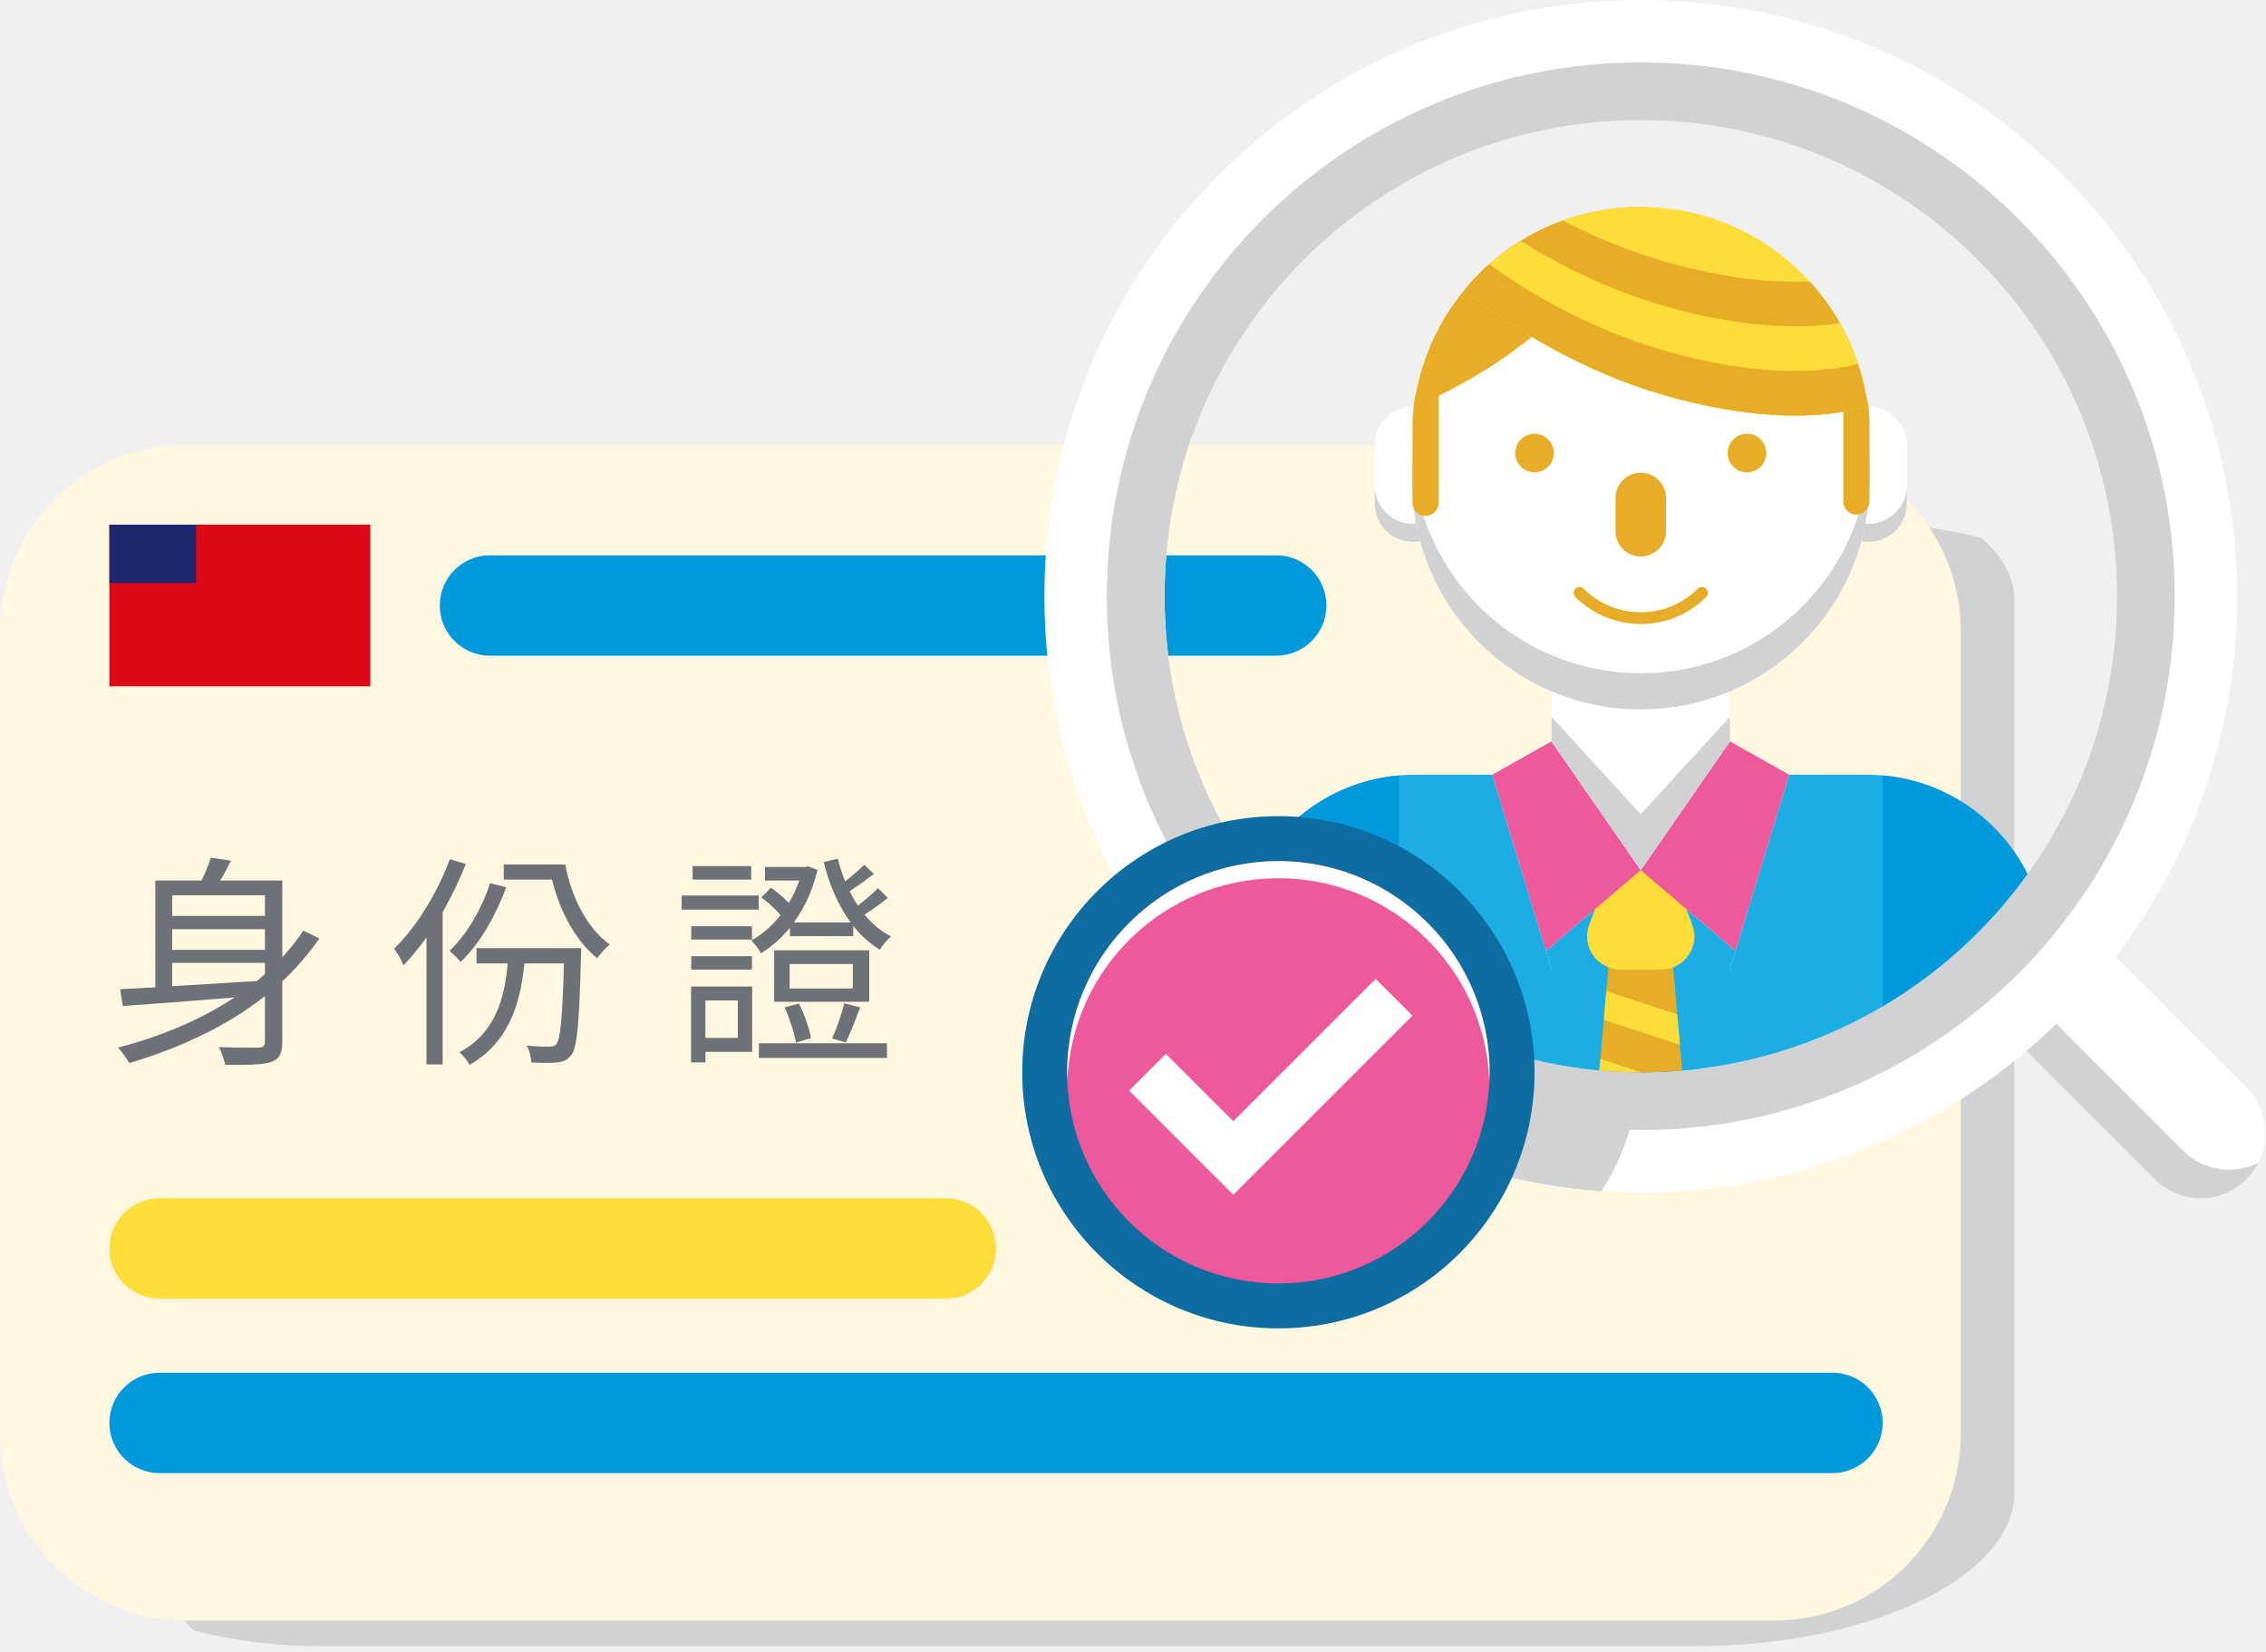
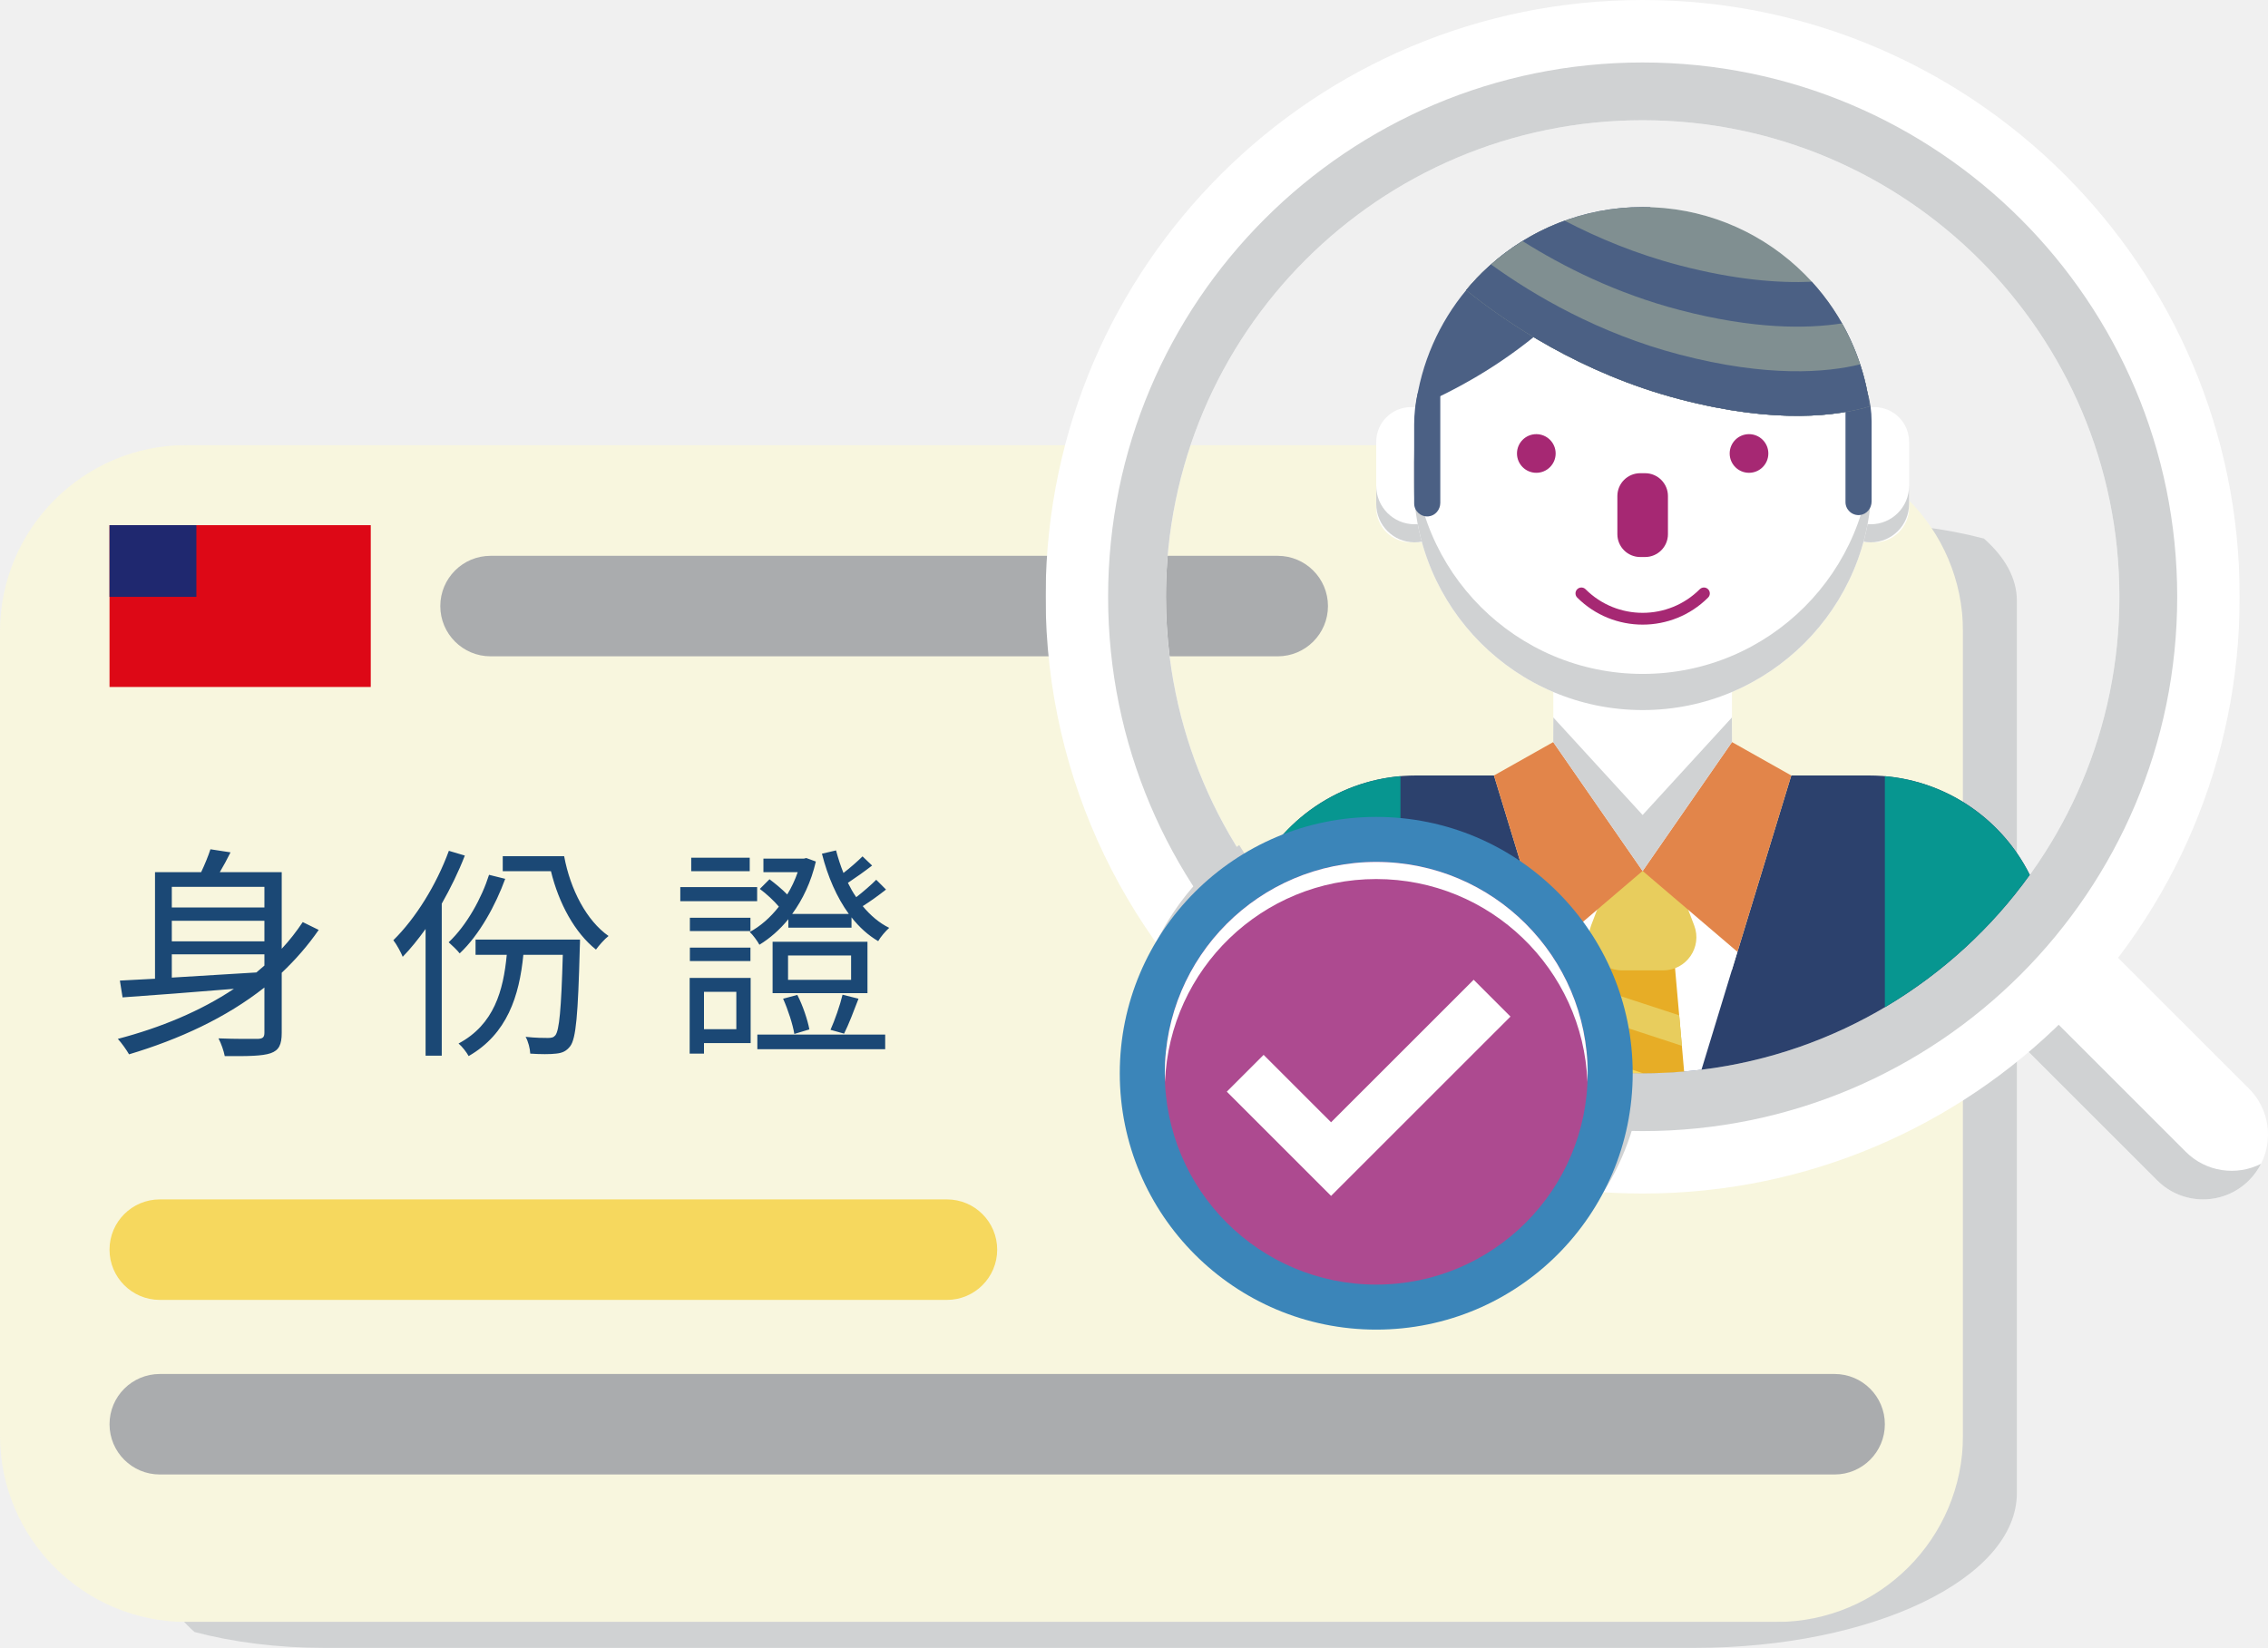
- <svg xmlns="http://www.w3.org/2000/svg" xmlns:xlink="http://www.w3.org/1999/xlink" width="343" height="250" viewBox="0 0 343 250">
+ <svg xmlns="http://www.w3.org/2000/svg" xmlns:xlink="http://www.w3.org/1999/xlink" width="344" height="250" viewBox="0 0 344 250">
  <defs>
-     <path id="prefix__a" d="M0.003 0.002L280.507 0.002 280.507 170.195 0.003 170.195z" />
-     <path id="prefix__c" d="M0 249.259L342.907 249.259 342.907 0 0 0z" />
+     <path id="prefix__a" d="M0 0.52L297.743 0.52 297.743 179.073 0 179.073z" />
+     <path id="prefix__c" d="M0.593 0L181.708 0 181.708 181.075 0.593 181.075z" />
+     <path id="prefix__e" d="M0 250L344 250 344 0 0 0z" />
  </defs>
  <g fill="none" fill-rule="evenodd">
-     <g>
-       <g transform="translate(24.43 79.064)">
-         <mask id="prefix__b" fill="#fff">
-           <use xlink:href="#prefix__a" />
-         </mask>
-         <path fill="#D0D2D3" d="M280.507 11.805V146.77c0 12.938-21.816 23.426-48.727 23.426H24.555c-7.093 0-13.754-.87-19.568-2.396C1.81 165.004.003 161.8.003 158.392V19.635C.003 8.792 18.287.002 40.841.002h215.115c7.093 0 13.753.869 19.569 2.396 3.175 2.795 4.982 5.997 4.982 9.407" mask="url(#prefix__b)" />
-       </g>
-       <path fill="#FFF7DF" d="M268.566 245.344H28.231c-15.592 0-28.23-12.64-28.23-28.231V95.552c0-15.592 12.638-28.23 28.23-28.23h240.335c15.591 0 28.231 12.638 28.231 28.23v121.56c0 15.593-12.64 28.232-28.231 28.232" />
-       <path fill="#FDDD39" d="M143.168 196.624H24.16c-4.198 0-7.601-3.403-7.601-7.6 0-4.198 3.403-7.601 7.6-7.601h119.009c4.198 0 7.6 3.403 7.6 7.6 0 4.198-3.402 7.601-7.6 7.601" />
-       <path fill="#0099DC" d="M193.18 99.275H74.17c-4.197 0-7.6-3.403-7.6-7.6 0-4.198 3.403-7.601 7.6-7.601h119.01c4.197 0 7.6 3.403 7.6 7.6 0 4.198-3.403 7.6-7.6 7.6M277.377 223.032H24.16c-4.198 0-7.601-3.403-7.601-7.601 0-4.197 3.403-7.6 7.6-7.6h253.218c4.197 0 7.6 3.403 7.6 7.6 0 4.198-3.403 7.6-7.6 7.6" />
-       <path fill="#FFF" d="M326.154 178.549l-25.472-25.472 13.88-13.878 25.47 25.471c3.833 3.833 3.833 10.047 0 13.879-3.832 3.832-10.046 3.832-13.878 0" />
-       <path fill="#D0D2D3" d="M330.478 174.225l-25.471-25.471-4.325 4.323 25.471 25.472c3.833 3.833 10.047 3.833 13.88 0 .755-.755 1.358-1.604 1.817-2.508-3.684 1.866-8.295 1.26-11.372-1.816" />
-       <path fill="#FFF" d="M248.36 162.348c-15.77 0-30.358-5.064-42.226-13.659-18.088-13.093-29.853-34.382-29.853-58.42 0-1.712.06-3.414.177-5.098 2.618-37.43 33.807-66.98 71.902-66.98 39.807 0 72.078 32.271 72.078 72.078s-32.271 72.08-72.078 72.08M248.36 0c-49.663 0-89.955 40.099-90.266 89.686-.004.193-.004.39-.004.583 0 28.016 12.761 53.049 32.787 69.606 15.612 12.907 35.641 20.664 57.483 20.664 49.855 0 90.27-40.414 90.27-90.27C338.63 40.414 298.214 0 248.36 0" />
-       <path fill="#D0D2D3" d="M248.36 162.35c-39.81 0-72.081-32.272-72.081-72.08 0-39.81 32.271-72.08 72.08-72.08 39.81 0 72.081 32.27 72.081 72.08 0 39.808-32.272 72.08-72.08 72.08m0-152.902c-44.636 0-80.821 36.185-80.821 80.821 0 44.636 36.185 80.82 80.82 80.82 44.637 0 80.82-36.184 80.82-80.82 0-44.636-36.183-80.82-80.82-80.82" />
+     <path fill="#D0D2D3" d="M305.91 91.138v135.368c0 12.975-21.886 23.494-48.883 23.494H49.141c-7.116 0-13.797-.871-19.63-2.404-3.187-2.803-5-6.014-5-9.435V98.992c0-10.874 18.342-19.69 40.968-19.69h215.8c7.115 0 13.798.871 19.631 2.403 3.187 2.803 5 6.015 5 9.434" />
+     <g transform="translate(0 67)">
+       <mask id="prefix__b" fill="#fff">
+         <use xlink:href="#prefix__a" />
+       </mask>
+       <path fill="#F8F6DE" d="M269.426 179.073H28.319c-15.64 0-28.32-12.679-28.32-28.317V28.84C0 13.2 12.68.52 28.32.52h241.107c15.64 0 28.317 12.68 28.317 28.32v121.916c0 15.638-12.677 28.317-28.317 28.317" mask="url(#prefix__b)" />
+     </g>
+     <path fill="#F6D85E" d="M143.626 197.208H24.235c-4.21 0-7.623-3.413-7.623-7.623 0-4.21 3.413-7.623 7.623-7.623h119.39c4.21 0 7.624 3.413 7.624 7.623 0 4.21-3.413 7.623-7.623 7.623" />
+     <path fill="#AAACAE" d="M193.797 99.57H74.405c-4.21 0-7.623-3.413-7.623-7.623 0-4.21 3.413-7.623 7.623-7.623h119.392c4.21 0 7.623 3.413 7.623 7.623 0 4.21-3.413 7.623-7.623 7.623M278.263 223.695H24.236c-4.21 0-7.623-3.413-7.623-7.623 0-4.21 3.413-7.623 7.623-7.623h254.027c4.21 0 7.623 3.413 7.623 7.623 0 4.21-3.413 7.623-7.623 7.623" />
+     <path fill="#FFF" d="M327.193 179.08l-25.553-25.547 13.923-13.92 25.553 25.547c3.845 3.844 3.845 10.076 0 13.92-3.845 3.844-10.078 3.844-13.923 0" />
+     <path fill="#D0D2D3" d="M331.531 174.743l-25.553-25.547-4.338 4.337 25.553 25.546c3.845 3.845 10.078 3.845 13.923 0 .758-.757 1.364-1.607 1.823-2.514-3.694 1.87-8.32 1.264-11.408-1.822" />
+     <g transform="translate(158)">
      <mask id="prefix__d" fill="#fff">
        <use xlink:href="#prefix__c" />
      </mask>
-       <path fill="#FFF" d="M234.854 131.742L261.866 131.742 261.866 98.962 234.854 98.962zM213.88 82.035c-3.204 0-5.802-2.598-5.802-5.803v-8.847c0-3.205 2.598-5.803 5.803-5.803 3.206 0 5.804 2.598 5.804 5.803v8.847c0 3.205-2.598 5.803-5.804 5.803" mask="url(#prefix__d)" />
-       <path fill="#D0D2D3" d="M213.88 79.301c-3.204 0-5.802-2.598-5.802-5.803v2.733c0 3.206 2.598 5.803 5.803 5.803 3.206 0 5.804-2.597 5.804-5.803v-2.733c0 3.205-2.598 5.803-5.804 5.803" mask="url(#prefix__d)" />
-       <path fill="#FFF" d="M282.838 82.035c-3.206 0-5.803-2.598-5.803-5.803v-8.847c0-3.205 2.597-5.803 5.803-5.803 3.205 0 5.803 2.598 5.803 5.803v8.847c0 3.205-2.598 5.803-5.803 5.803" mask="url(#prefix__d)" />
-       <path fill="#D0D2D3" d="M282.838 79.301c-3.206 0-5.803-2.598-5.803-5.803v2.733c0 3.206 2.597 5.803 5.803 5.803 3.205 0 5.803-2.597 5.803-5.803v-2.733c0 3.205-2.598 5.803-5.803 5.803" mask="url(#prefix__d)" />
-       <path fill="#FFF" d="M214.387 59.271c1.124-5.771 3.681-11.03 7.29-15.388 1.042-1.265 2.176-2.449 3.386-3.552 6.15-5.603 14.324-9.013 23.297-9.013.397 0 .799.006 1.197.024.135 0 .27.006.401.013 8.926.405 16.964 4.186 22.88 10.103 5.27 5.269 8.85 12.234 9.85 20.006.189 1.464.287 2.955.287 4.47v6.855c0 19.118-15.496 34.614-34.615 34.614-19.117 0-34.617-15.496-34.617-34.614v-6.855c0-1.471.092-2.918.27-4.338l.374-2.325z" mask="url(#prefix__d)" />
-       <path fill="#D0D2D3" d="M248.36 101.936c-19.117 0-34.617-15.495-34.617-34.615v5.467c0 19.12 15.5 34.616 34.617 34.616 19.12 0 34.615-15.496 34.615-34.616v-5.467c0 19.12-15.496 34.615-34.615 34.615" mask="url(#prefix__d)" />
-       <path fill="#E7AD26" d="M214.348 59.473h3.414V76.06c0 1.031-.755 1.952-1.783 2.047-1.179.109-2.166-.813-2.166-1.965V64.18c0-1.585.179-3.164.535-4.708M282.975 63.749v12.103c0 1.033-.753 1.955-1.78 2.054-1.178.113-2.17-.81-2.17-1.963V59.272h3.31c.424 1.454.64 2.961.64 4.477" mask="url(#prefix__d)" />
-       <path fill="#E7AD26" d="M249.556 31.342c-3.5 5.464-12.18 17.277-26.237 25.585-3.382 1.997-6.489 3.521-9.305 4.669.003-.004.003-.01.003-.013.837-6.68 3.575-12.768 7.66-17.7 1.042-1.264 2.177-2.448 3.387-3.552 6.15-5.603 14.323-9.013 23.295-9.013.399 0 .8.007 1.197.024" mask="url(#prefix__d)" />
-       <path fill="#FDDD39" d="M282.689 61.464c-4.713 1.427-13.999 2.773-28.747-1.082-14.913-3.897-26.23-11.625-32.265-16.5 1.042-1.264 2.176-2.448 3.386-3.55 6.15-5.604 14.324-9.015 23.297-9.015.532 0 1.068.011 1.598.038 8.926.405 16.964 4.186 22.88 10.103 5.27 5.268 8.85 12.234 9.85 20.006" mask="url(#prefix__d)" />
-       <path fill="#E7AD26" d="M253.942 40.142c-6.53-1.706-12.37-4.147-17.38-6.762-4.292 1.556-8.188 3.935-11.498 6.95-1.21 1.104-2.345 2.288-3.386 3.553 6.034 4.874 17.351 12.602 32.264 16.498 14.748 3.856 24.034 2.51 28.747 1.083-.93-7.216-4.085-13.736-8.75-18.849-5.014.227-11.625-.284-19.997-2.473" mask="url(#prefix__d)" />
-       <path fill="#FDDD39" d="M253.942 46.889c-9.535-2.492-17.596-6.548-23.75-10.425-1.829 1.13-3.546 2.426-5.128 3.867-1.21 1.103-2.345 2.287-3.386 3.552 6.034 4.875 17.351 12.602 32.264 16.498 14.748 3.856 24.034 2.51 28.747 1.083-.582-4.515-2.04-8.756-4.188-12.553-5.288.833-13.343.91-24.559-2.022" mask="url(#prefix__d)" />
-       <path fill="#E7AD26" d="M253.942 53.635c-12.233-3.196-22.045-8.97-28.509-13.633-.123.11-.247.217-.37.329-1.21 1.103-2.344 2.287-3.385 3.551 6.034 4.876 17.351 12.603 32.264 16.5 14.748 3.855 24.034 2.508 28.747 1.082-.283-2.188-.776-4.31-1.447-6.352-5.055 1.24-13.935 2.017-27.3-1.477M248.36 84.254c-2.113 0-3.824-1.712-3.824-3.823V75.4c0-2.112 1.711-3.823 3.824-3.823 2.111 0 3.823 1.711 3.823 3.823v5.03c0 2.112-1.712 3.824-3.823 3.824" mask="url(#prefix__d)" />
-       <path fill="#1BADE3" d="M306.893 132.333c-11.446 15.907-29.224 26.959-49.639 29.47-.87.108-1.749.199-2.627.273-2.04.177-4.102.268-6.188.271h-.08c-2.11 0-4.2-.09-6.268-.271-.886-.074-1.764-.165-2.642-.275-20.412-2.516-38.185-13.57-49.632-29.477 4.45-8.905 13.656-15.024 24.283-15.024h11.777l8.135 26.672.858 2.807h26.968l.854-2.807h.004l8.134-26.672h11.777c10.63 0 19.836 6.119 24.286 15.033" mask="url(#prefix__d)" />
-       <path fill="#1BADE3" d="M262.692 143.972l-.855 2.807-4.583 15.025c-.87.107-1.748.198-2.626.272-2.04.177-4.103.268-6.19.271h-.079c-2.11 0-4.2-.09-6.268-.271-.886-.074-1.764-.165-2.642-.275l-4.58-15.022-.857-2.807 7.453-6.36h.003l6.88-5.87 6.914 5.895 7.43 6.335z" mask="url(#prefix__d)" />
-       <path fill="#E7AD26" d="M235.204 68.593c0 1.614-1.309 2.924-2.924 2.924-1.614 0-2.923-1.31-2.923-2.924 0-1.614 1.31-2.923 2.923-2.923 1.615 0 2.924 1.31 2.924 2.923M267.362 68.593c0 1.614-1.309 2.924-2.923 2.924-1.615 0-2.925-1.31-2.925-2.924 0-1.614 1.31-2.923 2.925-2.923 1.614 0 2.923 1.31 2.923 2.923M248.36 94.481c-3.583 0-7.167-1.364-9.894-4.091-.348-.349-.348-.914 0-1.262.347-.348.913-.348 1.26 0 4.76 4.76 12.506 4.76 17.266 0 .347-.348.913-.348 1.26 0 .35.348.35.913 0 1.262-2.726 2.727-6.31 4.091-9.892 4.091M254.628 162.076c-2.04.178-4.103.267-6.19.271h-.078c-2.11 0-4.201-.09-6.27-.27l.154-1.756v-.005l.52-5.902.181-2.079v-.008l.197-2.268.292-3.28.027-.322.35-3.957h9.096l.35 3.957.029.322.597 6.796v.004l.406 4.611.339 3.886z" mask="url(#prefix__d)" />
-       <path fill="#FDDD39" d="M254.288 158.188L242.762 154.414 243.144 150.061 253.883 153.577zM248.438 162.347h-.079c-2.11 0-4.2-.09-6.268-.27l.154-1.756 6.193 2.026zM251.47 146.779h-6.222c-3.51 0-5.932-3.515-4.683-6.795l1.91-5.015c.74-1.943 2.603-3.228 4.683-3.228h2.403c2.08 0 3.943 1.285 4.683 3.228l1.91 5.015c1.248 3.28-1.174 6.795-4.683 6.795" mask="url(#prefix__d)" />
-       <path fill="#EE599C" d="M270.832 117.301L270.832 117.301 261.866 112.249 248.359 131.741 262.695 143.973zM225.874 117.301L225.874 117.301 234.84 112.249 248.347 131.741 234.012 143.973z" mask="url(#prefix__d)" />
-       <path fill="#D0D2D3" d="M261.853 108.527L248.36 123.27 248.347 123.27 234.854 108.527 234.839 112.248 248.347 131.742 248.36 131.742 261.866 112.248z" mask="url(#prefix__d)" />
-       <path fill="#0099DC" d="M211.74 117.405c-9.617.83-17.806 6.68-21.923 14.92 5.83 8.101 13.302 14.937 21.924 20.033v-34.953zM284.978 117.406v34.954c8.62-5.095 16.09-11.93 21.915-20.027-4.115-8.245-12.299-14.094-21.915-14.927" mask="url(#prefix__d)" />
-       <path fill="#D0D2D3" d="M248.353 162.41c-.477 6.328-2.494 12.516-5.955 17.956-25.915-1.892-50.82-14.905-67.05-37.74-.112-.156-.226-.317-.334-.476 2.746-5.494 6.848-10.414 12.204-14.221.049-.034.097-.068.147-.1.88 1.443 1.817 2.864 2.81 4.26 13.927 19.592 35.85 30.129 58.178 30.32" mask="url(#prefix__d)" />
-       <path fill="#0E6DA0" d="M232.28 162.343c0 21.416-17.36 38.776-38.775 38.776s-38.775-17.36-38.775-38.776c0-21.415 17.36-38.775 38.775-38.775 21.416 0 38.776 17.36 38.776 38.775" mask="url(#prefix__d)" />
-       <path fill="#EE599C" d="M225.472 162.343c0 17.656-14.312 31.968-31.967 31.968s-31.967-14.312-31.967-31.968c0-17.654 14.312-31.967 31.967-31.967s31.967 14.313 31.967 31.967" mask="url(#prefix__d)" />
-       <path fill="#FFF" d="M193.505 132.966c17.22 0 31.254 13.618 31.934 30.672.017-.43.034-.86.034-1.295 0-17.654-14.312-31.967-31.968-31.967-17.655 0-31.967 14.313-31.967 31.967 0 .434.016.865.033 1.295.68-17.054 14.713-30.672 31.934-30.672" mask="url(#prefix__d)" />
-       <path fill="#FFF" d="M186.676 180.893L170.911 165.128 176.48 159.559 186.676 169.756 208.234 148.199 213.803 153.766z" mask="url(#prefix__d)" />
-       <path fill="#DD0816" d="M16.559 103.912L56.056 103.912 56.056 79.436 16.559 79.436z" mask="url(#prefix__d)" />
-       <path fill="#1F286F" d="M16.559 88.285L29.689 88.285 29.689 79.436 16.559 79.436z" mask="url(#prefix__d)" />
+       <path fill="#FFF" d="M91.151 162.83c-15.82 0-30.454-5.079-42.359-13.699-18.147-13.13-29.95-34.484-29.95-58.593 0-1.719.06-3.425.178-5.115 2.627-37.54 33.915-67.178 72.131-67.178 39.934 0 72.31 32.367 72.31 72.293 0 39.925-32.376 72.292-72.31 72.292m0-162.83C41.331 0 .911 40.217.597 89.952c-.004.193-.004.391-.004.585 0 28.097 12.802 53.206 32.892 69.812 15.662 12.945 35.755 20.725 57.666 20.725 50.015 0 90.557-40.534 90.557-90.537C181.708 40.533 141.166 0 91.151 0" mask="url(#prefix__d)" />
    </g>
-     <text fill="#6D7278" font-family="PingFangTC-Semibold, PingFang TC" font-size="34" font-weight="500" letter-spacing="8.773">
-       <tspan x="16.34" y="158.5">身份證</tspan>
+     <path fill="#D0D2D3" d="M249.151 162.832c-39.936 0-72.31-32.368-72.31-72.294 0-39.928 32.374-72.295 72.31-72.295s72.31 32.367 72.31 72.295c0 39.926-32.374 72.294-72.31 72.294m0-153.355c-44.778 0-81.078 36.292-81.078 81.061 0 44.768 36.3 81.06 81.078 81.06 44.778 0 81.078-36.292 81.078-81.06 0-44.769-36.3-81.06-81.078-81.06" />
+     <mask id="prefix__f" fill="#fff">
+       <use xlink:href="#prefix__e" />
+     </mask>
+     <path fill="#FFF" d="M235.602 132.133L262.7 132.133 262.7 99.256 235.602 99.256zM215.123 82.279h-1.12c-2.906 0-5.262-2.355-5.262-5.261v-9.991c0-2.906 2.356-5.262 5.262-5.262h1.12c2.906 0 5.262 2.356 5.262 5.262v9.99c0 2.907-2.356 5.262-5.262 5.262" mask="url(#prefix__f)" />
+     <path fill="#D0D2D3" d="M214.563 79.537c-3.216 0-5.822-2.606-5.822-5.82v2.74c0 3.216 2.606 5.822 5.822 5.822 3.215 0 5.821-2.606 5.821-5.821v-2.741c0 3.214-2.606 5.82-5.82 5.82" mask="url(#prefix__f)" />
+     <path fill="#FFF" d="M284.3 82.279h-1.121c-2.905 0-5.261-2.355-5.261-5.261v-9.991c0-2.906 2.356-5.262 5.26-5.262h1.122c2.905 0 5.262 2.356 5.262 5.262v9.99c0 2.907-2.357 5.262-5.262 5.262" mask="url(#prefix__f)" />
+     <path fill="#D0D2D3" d="M283.74 79.537c-3.216 0-5.822-2.606-5.822-5.82v2.74c0 3.216 2.606 5.822 5.821 5.822 3.216 0 5.822-2.606 5.822-5.821v-2.741c0 3.214-2.606 5.82-5.822 5.82" mask="url(#prefix__f)" />
+     <path fill="#FFF" d="M215.071 59.448c1.127-5.789 3.692-11.063 7.312-15.435 1.046-1.268 2.183-2.456 3.398-3.562 6.17-5.62 14.368-9.04 23.37-9.04.4 0 .802.007 1.201.024.136 0 .271.006.403.013 8.954.406 17.018 4.199 22.954 10.133 5.285 5.284 8.876 12.271 9.881 20.066.19 1.468.287 2.964.287 4.483v6.875c0 19.175-15.546 34.718-34.726 34.718-19.177 0-34.726-15.543-34.726-34.718V66.13c0-1.475.091-2.927.27-4.351l.376-2.331z" mask="url(#prefix__f)" />
+     <path fill="#D0D2D3" d="M249.151 102.24c-19.177 0-34.727-15.542-34.727-34.72v5.484c0 19.176 15.55 34.72 34.727 34.72 19.18 0 34.726-15.544 34.726-34.72V67.52c0 19.178-15.546 34.72-34.726 34.72" mask="url(#prefix__f)" />
+     <path fill="#4B6084" d="M215.031 59.65h3.426v16.637c0 1.034-.759 1.957-1.79 2.052-1.182.11-2.173-.815-2.173-1.97V64.372c0-1.589.18-3.174.537-4.723M283.877 63.938v12.14c0 1.035-.755 1.96-1.785 2.06-1.182.113-2.177-.813-2.177-1.97v-16.72h3.319c.427 1.458.643 2.97.643 4.49" mask="url(#prefix__f)" />
+     <path fill="#4B6084" d="M250.352 31.435c-3.513 5.48-12.22 17.329-26.32 25.662-3.395 2.003-6.51 3.532-9.337 4.682.004-.003.004-.01.004-.013.84-6.7 3.587-12.806 7.684-17.752 1.046-1.27 2.183-2.456 3.398-3.563 6.17-5.62 14.368-9.04 23.37-9.04.4 0 .802.007 1.201.024" mask="url(#prefix__f)" />
+     <path fill="#808F91" d="M283.59 61.647c-4.728 1.43-14.044 2.78-28.838-1.086-14.961-3.908-26.314-11.66-32.368-16.547 1.046-1.27 2.183-2.456 3.397-3.563 6.169-5.62 14.369-9.04 23.37-9.04.535 0 1.073.01 1.604.037 8.954.407 17.019 4.199 22.954 10.133 5.285 5.285 8.876 12.27 9.88 20.066" mask="url(#prefix__f)" />
+     <path fill="#4B6084" d="M254.752 40.261c-6.552-1.71-12.41-4.159-17.437-6.78-4.304 1.56-8.213 3.945-11.534 6.97-1.215 1.106-2.351 2.294-3.397 3.563 6.054 4.889 17.407 12.64 32.368 16.546 14.794 3.868 24.11 2.517 28.838 1.087-.934-7.239-4.098-13.776-8.776-18.905-5.032.227-11.663-.285-20.062-2.48" mask="url(#prefix__f)" />
+     <path fill="#808F91" d="M254.752 47.028c-9.565-2.499-17.652-6.567-23.826-10.456-1.835 1.134-3.558 2.433-5.145 3.88-1.215 1.105-2.351 2.293-3.397 3.561 6.054 4.89 17.407 12.64 32.368 16.548 14.794 3.867 24.11 2.517 28.838 1.086-.584-4.53-2.046-8.783-4.201-12.59-5.306.834-13.385.912-24.637-2.029" mask="url(#prefix__f)" />
+     <path fill="#4B6084" d="M254.752 53.794c-12.273-3.206-22.116-8.997-28.6-13.673-.124.11-.248.218-.371.33-1.215 1.106-2.351 2.294-3.397 3.562 6.054 4.89 17.407 12.64 32.368 16.548 14.794 3.867 24.11 2.517 28.838 1.086-.283-2.196-.778-4.324-1.451-6.37-5.072 1.242-13.98 2.022-27.387-1.483" mask="url(#prefix__f)" />
+     <path fill="#A62873" d="M249.52 84.505h-.738c-1.915 0-3.467-1.552-3.467-3.467v-5.782c0-1.914 1.552-3.466 3.467-3.466h.738c1.914 0 3.467 1.552 3.467 3.466v5.782c0 1.915-1.553 3.467-3.467 3.467" mask="url(#prefix__f)" />
+     <path fill="#2C416D" d="M307.871 132.726c-11.482 15.955-29.316 27.04-49.797 29.56-.873.106-1.754.196-2.635.272-2.046.177-4.116.268-6.209.272h-.079c-2.117 0-4.215-.09-6.288-.272-.889-.076-1.77-.166-2.651-.277-20.477-2.523-38.307-13.609-49.789-29.563 4.464-8.933 13.698-15.07 24.359-15.07h11.815l8.161 26.751.86 2.816h27.054l.857-2.816h.004l8.16-26.75h11.815c10.665 0 19.9 6.136 24.363 15.077" mask="url(#prefix__f)" />
+     <path fill="#FFF" d="M263.53 144.4l-.858 2.816-4.598 15.07c-.873.107-1.754.197-2.635.272-2.046.178-4.116.269-6.209.273h-.079c-2.117 0-4.215-.091-6.288-.273-.89-.075-1.77-.165-2.65-.276l-4.595-15.066-.86-2.816 7.476-6.377h.004l6.901-5.89 6.936 5.913 7.454 6.354z" mask="url(#prefix__f)" />
+     <path fill="#A62873" d="M235.954 68.797c0 1.62-1.313 2.932-2.934 2.932-1.619 0-2.932-1.312-2.932-2.932 0-1.619 1.313-2.932 2.932-2.932 1.621 0 2.934 1.313 2.934 2.932M268.214 68.797c0 1.62-1.312 2.932-2.933 2.932-1.62 0-2.932-1.312-2.932-2.932 0-1.619 1.313-2.932 2.932-2.932 1.62 0 2.933 1.313 2.933 2.932M249.151 94.762c-3.595 0-7.189-1.368-9.926-4.104-.348-.349-.348-.915 0-1.265.35-.349.916-.349 1.266 0 4.775 4.774 12.545 4.774 17.32 0 .35-.349.916-.349 1.265 0 .35.35.35.916 0 1.265-2.737 2.736-6.33 4.104-9.925 4.104" mask="url(#prefix__f)" />
+     <path fill="#E7AD26" d="M255.44 162.558c-2.047.178-4.117.269-6.21.272h-.079c-2.117 0-4.215-.09-6.288-.272l.153-1.761v-.004l.522-5.92.181-2.085v-.008l.198-2.275.293-3.29.027-.323.351-3.97h9.125l.351 3.97.028.324.601 6.816v.004l.406 4.624.34 3.898z" mask="url(#prefix__f)" />
+     <path fill="#E8CD5D" d="M255.099 158.659L243.536 154.873 243.919 150.507 254.692 154.034z" mask="url(#prefix__f)" />
+     <path fill="#F6D85E" d="M249.23 162.83h-.079c-2.117 0-4.215-.09-6.288-.272l.153-1.762 6.214 2.034z" mask="url(#prefix__f)" />
+     <path fill="#E8CD5D" d="M252.272 147.215h-6.242c-3.52 0-5.95-3.525-4.698-6.814l1.916-5.03c.742-1.95 2.611-3.238 4.697-3.238h2.411c2.087 0 3.956 1.289 4.698 3.238l1.915 5.03c1.253 3.289-1.176 6.814-4.697 6.814" mask="url(#prefix__f)" />
+     <path fill="#E2854A" d="M271.695 117.65L271.695 117.65 262.701 112.582 249.151 132.133 263.532 144.401zM226.595 117.65L226.595 117.65 235.589 112.582 249.139 132.133 234.758 144.401z" mask="url(#prefix__f)" />
+     <path fill="#D0D2D3" d="M262.687 108.85L249.151 123.637 249.138 123.637 235.602 108.85 235.588 112.582 249.138 132.133 249.151 132.133 262.701 112.582z" mask="url(#prefix__f)" />
+     <path fill="#079690" d="M212.416 117.754c-9.648.833-17.863 6.7-21.993 14.964 5.847 8.124 13.343 14.982 21.993 20.094v-35.058zM285.886 117.756v35.058c8.647-5.111 16.14-11.966 21.985-20.087-4.128-8.27-12.338-14.136-21.985-14.971" mask="url(#prefix__f)" />
+     <path fill="#D0D2D3" d="M249.145 162.892c-.479 6.348-2.503 12.554-5.975 18.01-25.997-1.898-50.98-14.948-67.263-37.851-.113-.158-.227-.318-.336-.478 2.756-5.51 6.871-10.445 12.244-14.264.048-.034.097-.068.147-.1.883 1.447 1.824 2.872 2.82 4.272 13.97 19.65 35.963 30.219 58.363 30.41" mask="url(#prefix__f)" />
+     <path fill="#3B85B9" d="M247.64 162.826c0 21.479-17.415 38.891-38.898 38.891-21.484 0-38.9-17.412-38.9-38.891s17.415-38.891 38.9-38.891c21.483 0 38.899 17.412 38.899 38.891" mask="url(#prefix__f)" />
+     <path fill="#AD4A90" d="M240.81 162.826c0 17.708-14.358 32.062-32.069 32.062-17.71 0-32.07-14.354-32.07-32.062 0-17.707 14.36-32.062 32.07-32.062 17.711 0 32.07 14.355 32.07 32.062" mask="url(#prefix__f)" />
+     <path fill="#FFF" d="M208.741 133.361c17.275 0 31.354 13.66 32.036 30.764.018-.432.033-.864.033-1.299 0-17.707-14.358-32.062-32.069-32.062-17.71 0-32.069 14.355-32.069 32.062 0 .435.015.867.033 1.3.682-17.106 14.761-30.765 32.036-30.765" mask="url(#prefix__f)" />
+     <path fill="#FFF" d="M201.891 181.431L186.076 165.619 191.661 160.034 201.891 170.261 223.518 148.639 229.103 154.224z" mask="url(#prefix__f)" />
+     <path fill="#DD0816" d="M16.612 104.221L56.235 104.221 56.235 79.674 16.612 79.674z" mask="url(#prefix__f)" />
+     <path fill="#1F286F" d="M16.612 90.548L29.784 90.548 29.784 79.673 16.612 79.673z" mask="url(#prefix__f)" />
+     <text fill="#1B4875" font-family="PingFangTC-Semibold, PingFang TC" font-size="34" font-weight="500" letter-spacing="8.773" mask="url(#prefix__f)">
+       <tspan x="16.34" y="157.5">身份證</tspan>
    </text>
  </g>
</svg>
